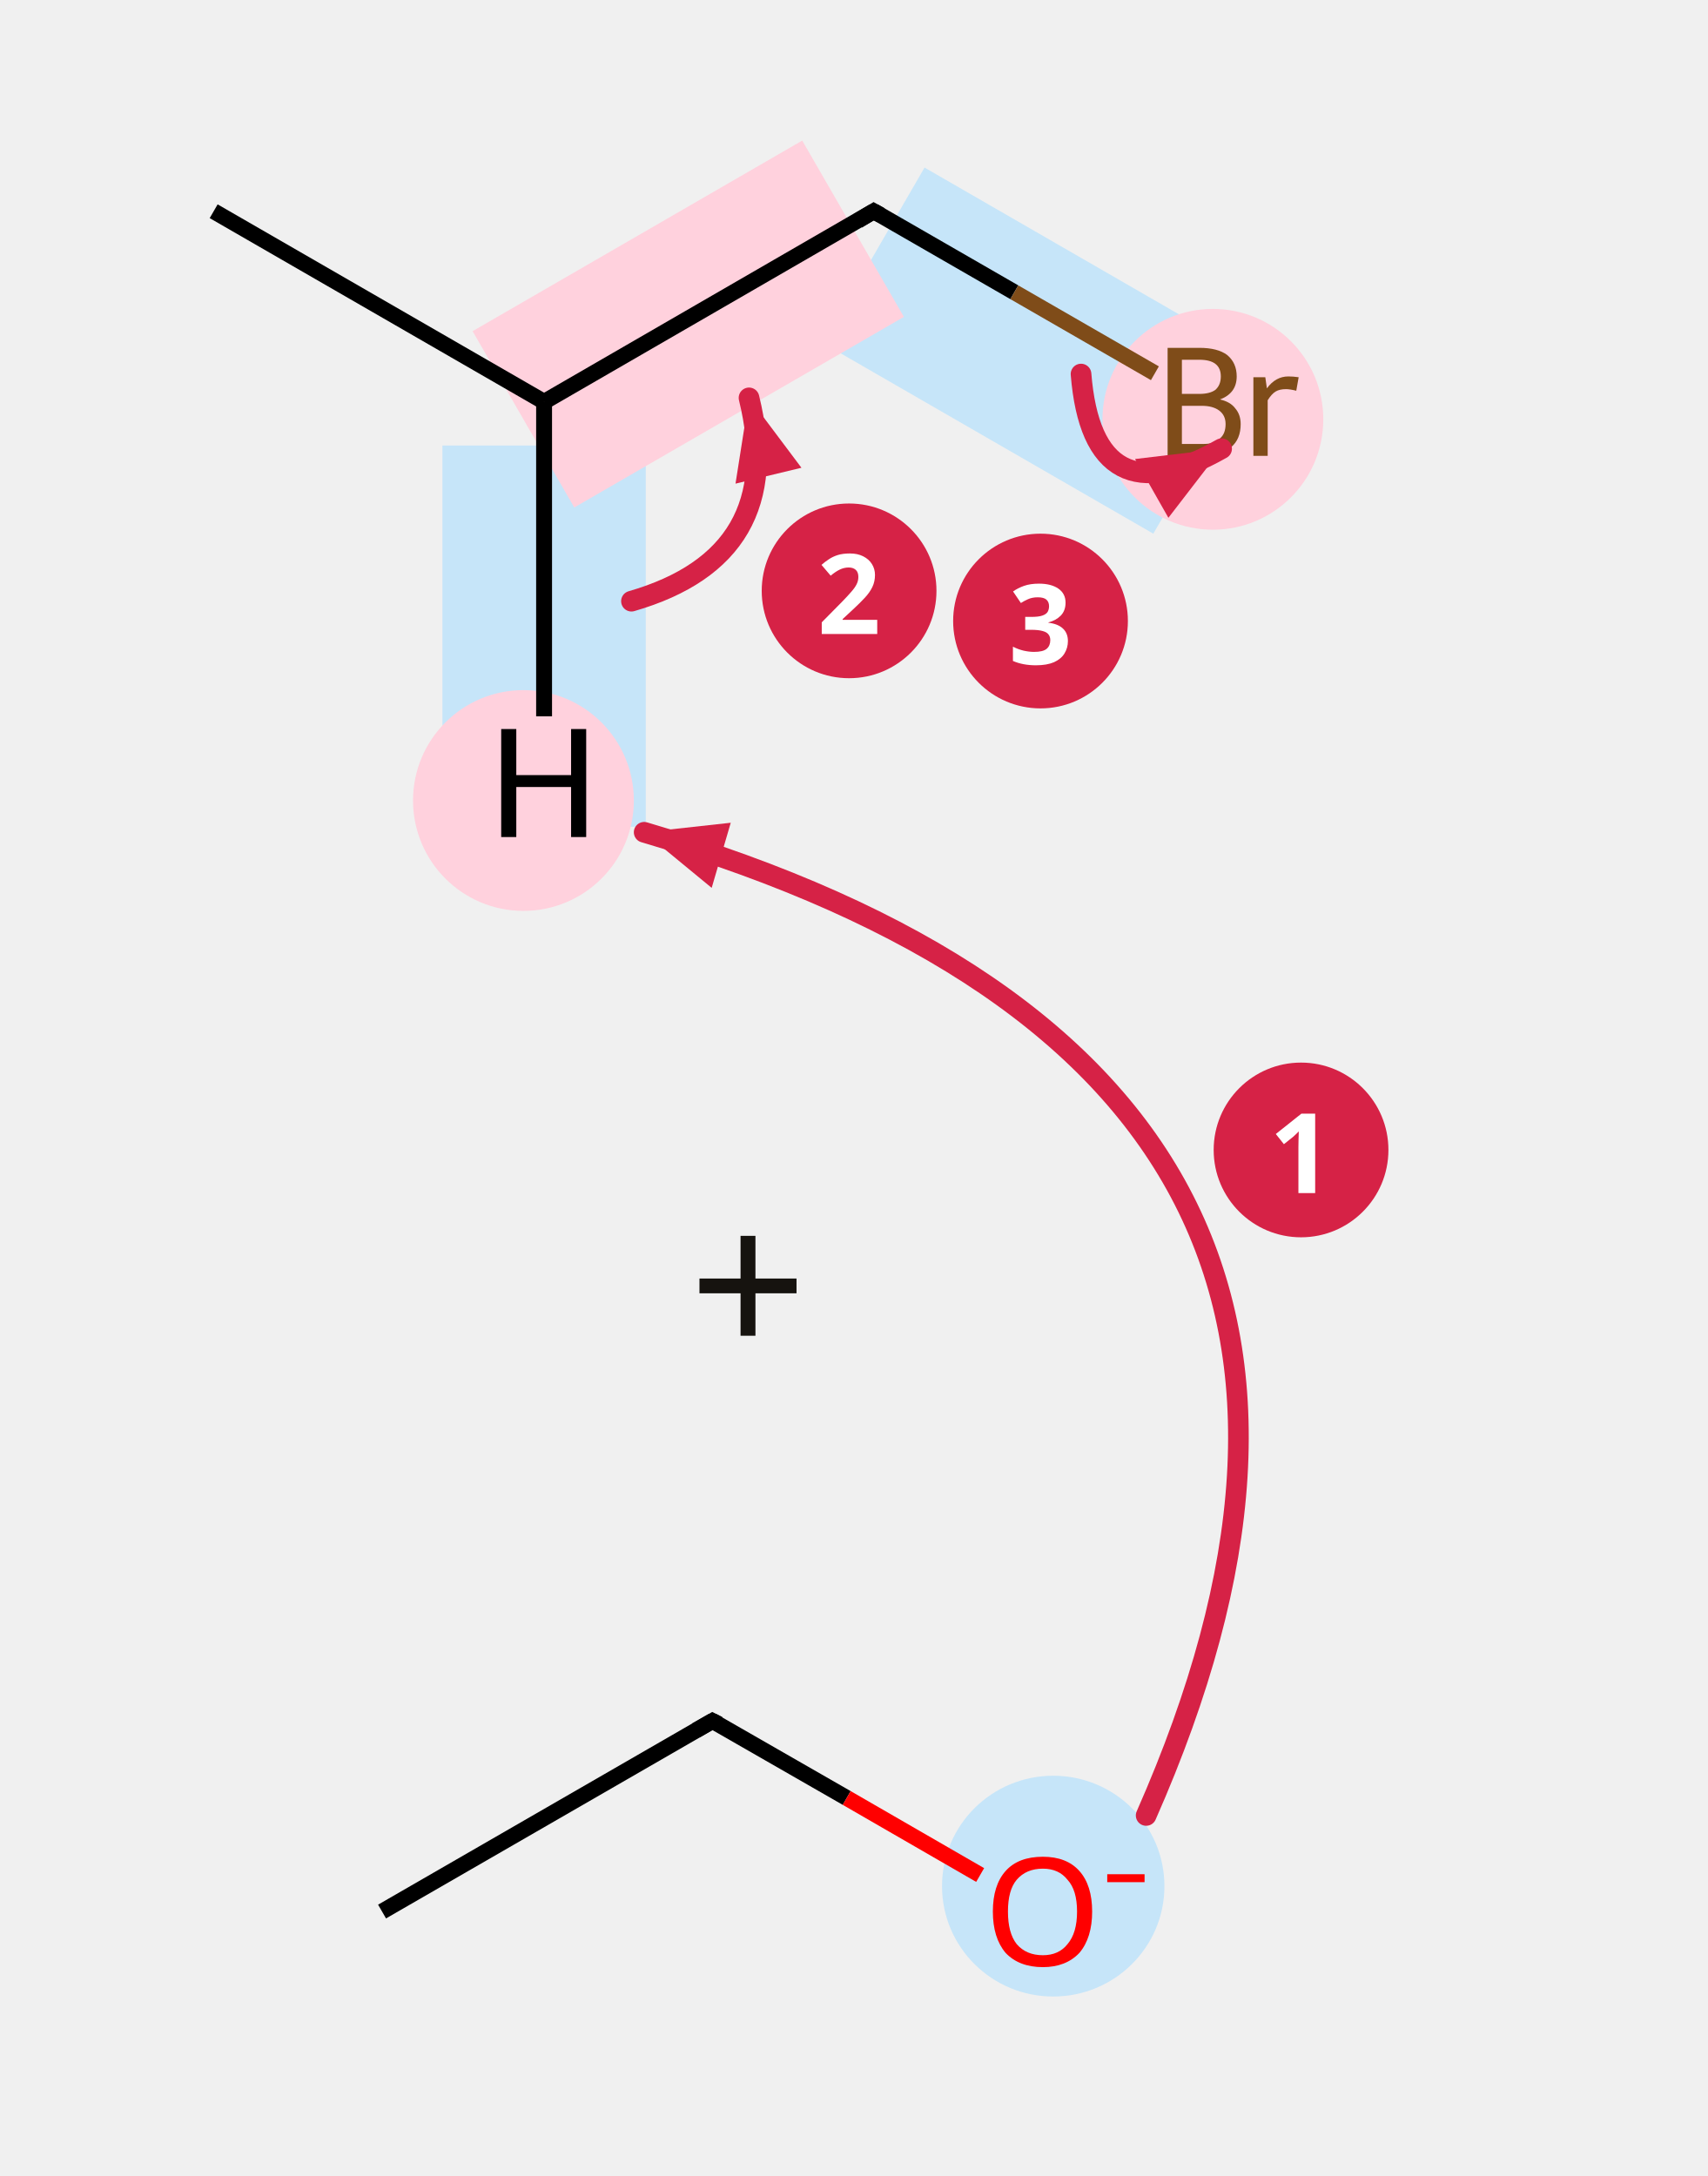
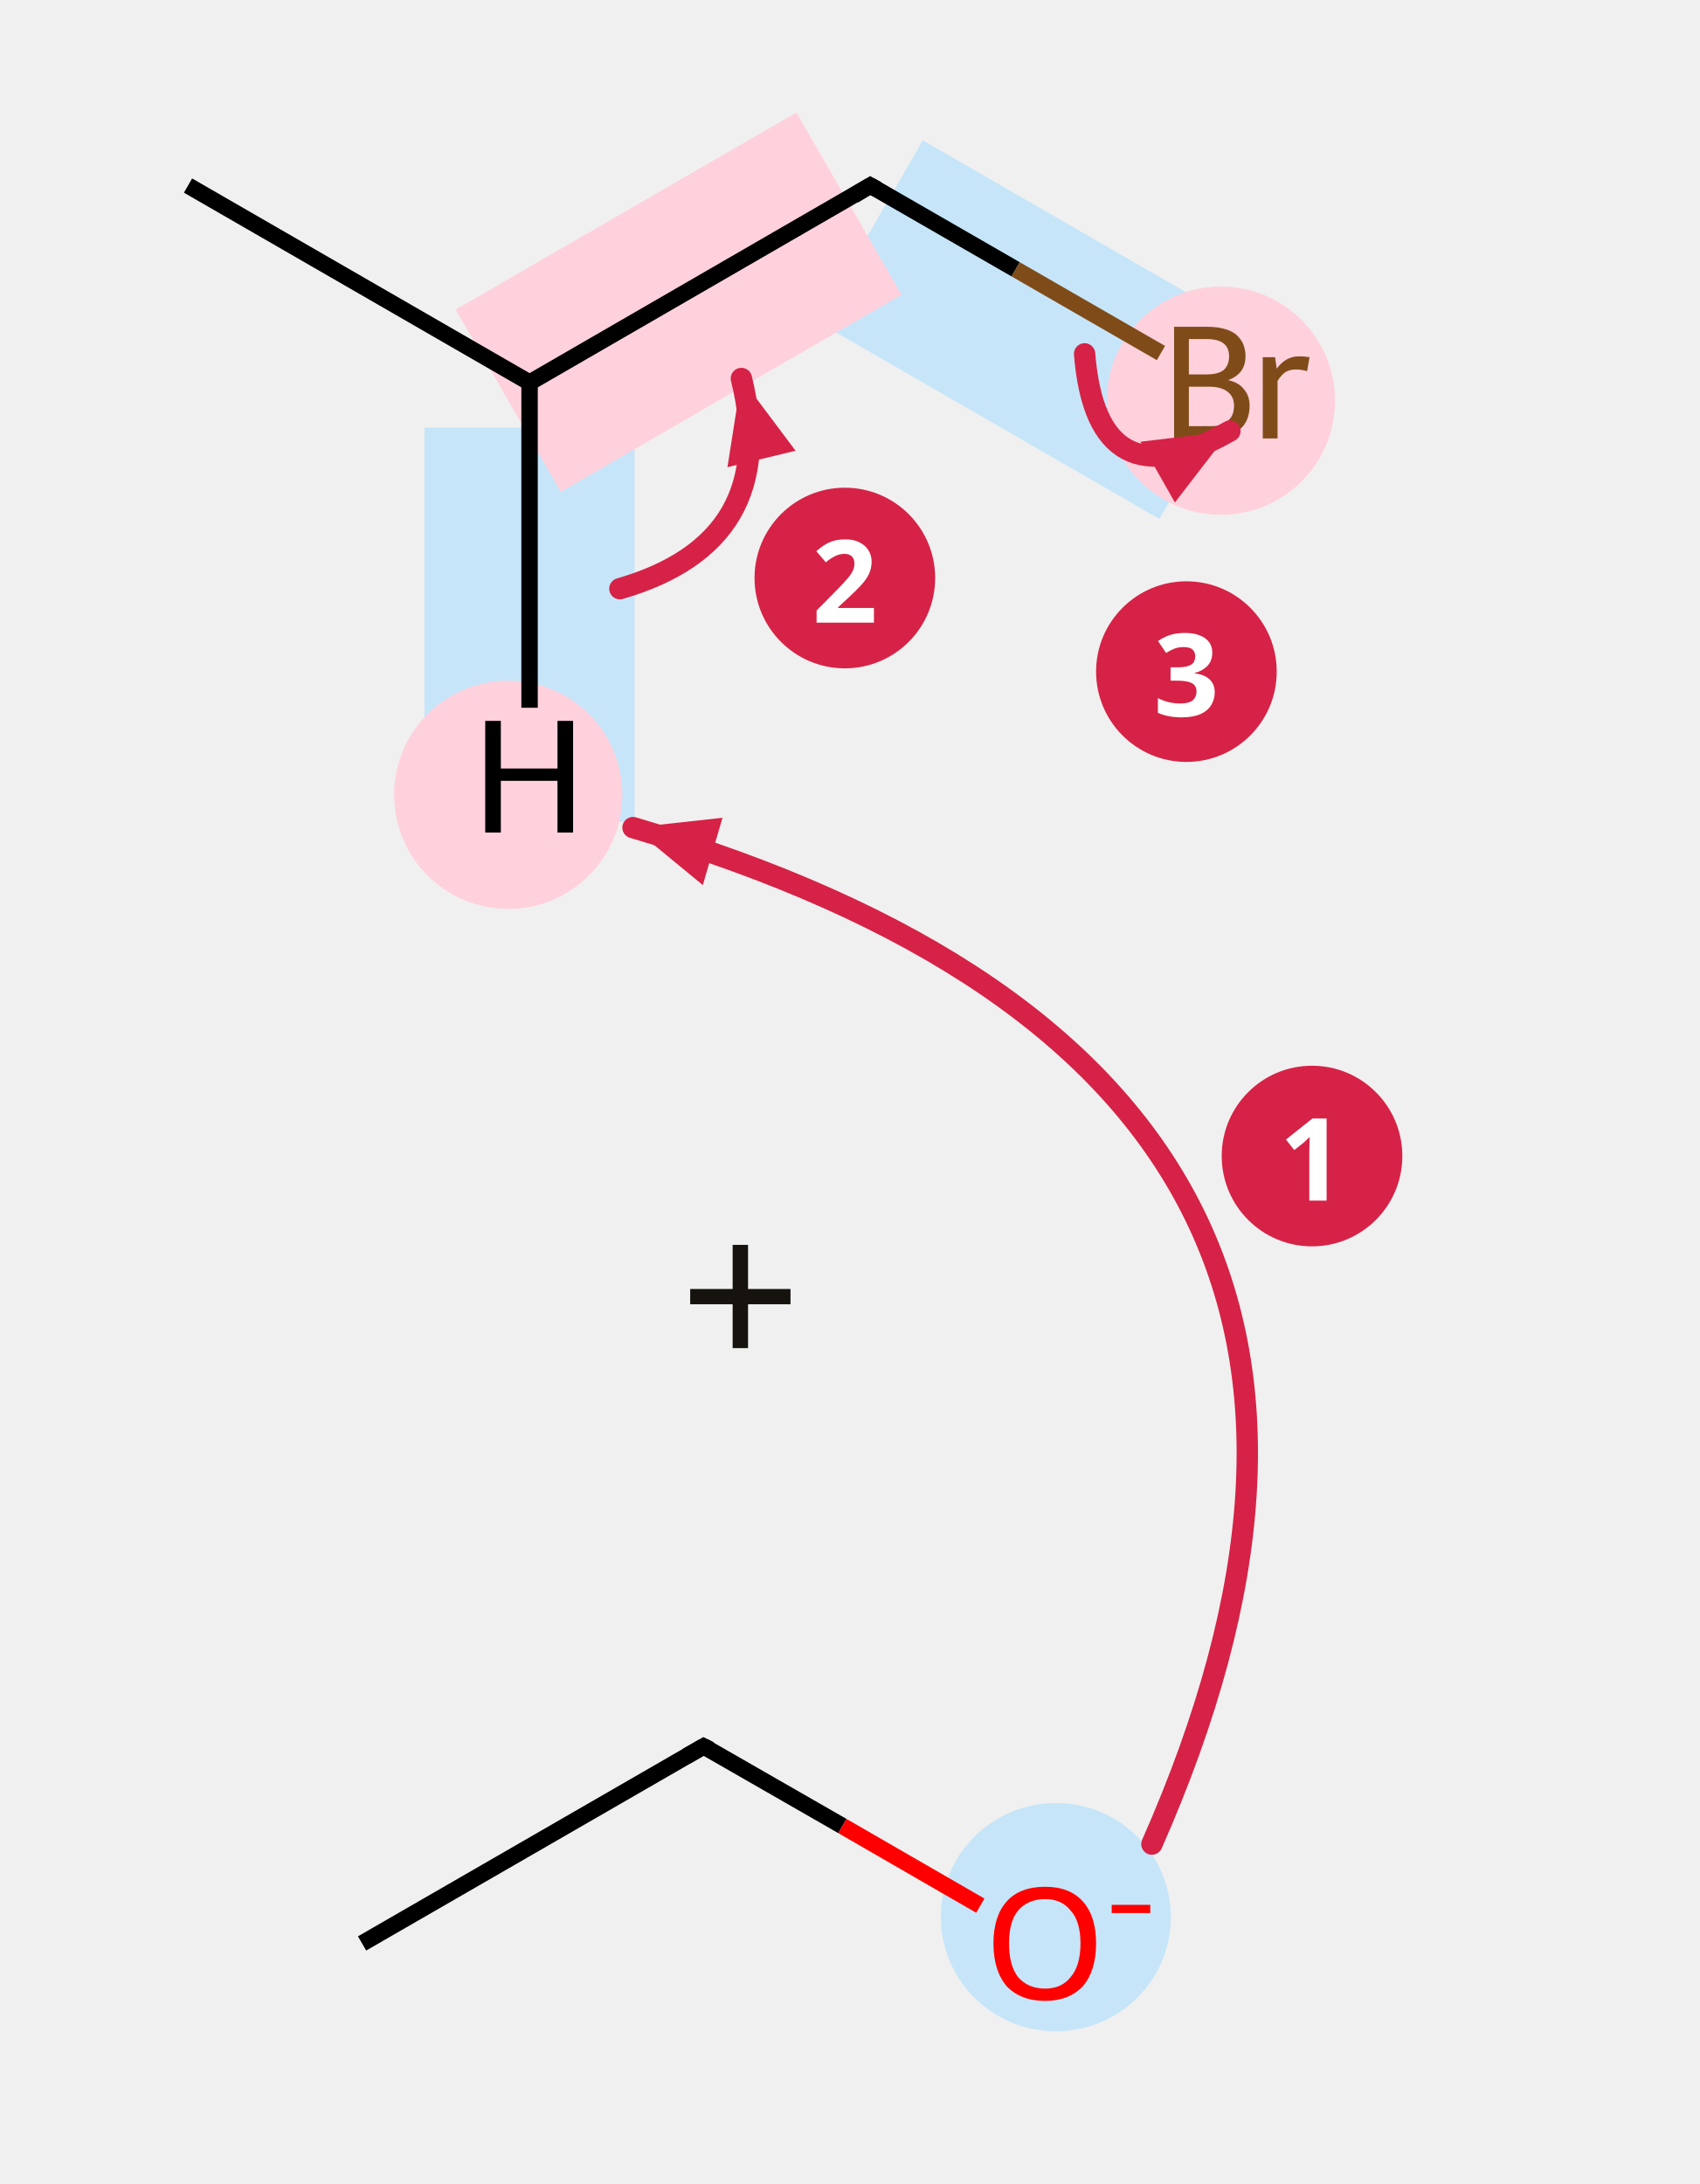
- <svg xmlns="http://www.w3.org/2000/svg" version="1.1" width="215px" height="274px" viewBox="0 0 215 274">
+ <svg xmlns="http://www.w3.org/2000/svg" version="1.1" width="207px" height="266px" viewBox="4 4 207 266">
  <g transform="translate(-24.8, -44.0)">
    <path class="bond-1 atom-1 atom-2" d="M 80.5,100.1 L 106.1,100.1 L 106.1,148.1 L 80.5,148.1 Z" style="fill:#C6E5F9;fill-rule:evenodd;fill-opacity:1;stroke:#C6E5F9;stroke-width:0.0px;stroke-linecap:butt;stroke-linejoin:miter;stroke-miterlimit:10;stroke-opacity:1;" />
    <path class="bond-3 atom-3 atom-4" d="M 141.2,65.1 L 182.8,89.1 L 170.0,111.2 L 128.4,87.2 Z" style="fill:#C6E5F9;fill-rule:evenodd;fill-opacity:1;stroke:#C6E5F9;stroke-width:0.0px;stroke-linecap:butt;stroke-linejoin:miter;stroke-miterlimit:10;stroke-opacity:1;" />
    <path class="bond-2 atom-1 atom-3" d="M 125.8,61.7 L 138.6,83.9 L 97.1,107.9 L 84.3,85.7 Z" style="fill:#FFD1DD;fill-rule:evenodd;fill-opacity:1;stroke:#FFD1DD;stroke-width:0.0px;stroke-linecap:butt;stroke-linejoin:miter;stroke-miterlimit:10;stroke-opacity:1;" />
    <ellipse cx="90.7" cy="144.8" rx="13.4" ry="13.4" class="atom-2" style="fill:#FFD1DD;fill-rule:evenodd;stroke:#FFD1DD;stroke-width:1.0px;stroke-linecap:butt;stroke-linejoin:miter;stroke-opacity:1" />
    <ellipse cx="177.5" cy="96.8" rx="13.4" ry="13.4" class="atom-4" style="fill:#FFD1DD;fill-rule:evenodd;stroke:#FFD1DD;stroke-width:1.0px;stroke-linecap:butt;stroke-linejoin:miter;stroke-opacity:1" />
    <path class="bond-0 atom-0 atom-1" d="M 51.7,70.6 L 93.3,94.6" style="fill:none;fill-rule:evenodd;stroke:#000000;stroke-width:2.0px;stroke-linecap:butt;stroke-linejoin:miter;stroke-opacity:1" />
    <path class="bond-1 atom-1 atom-2" d="M 93.3,94.6 L 93.3,134.2" style="fill:none;fill-rule:evenodd;stroke:#000000;stroke-width:2.0px;stroke-linecap:butt;stroke-linejoin:miter;stroke-opacity:1" />
    <path class="bond-2 atom-1 atom-3" d="M 93.3,94.6 L 134.8,70.6" style="fill:none;fill-rule:evenodd;stroke:#000000;stroke-width:2.0px;stroke-linecap:butt;stroke-linejoin:miter;stroke-opacity:1" />
    <path class="bond-3 atom-3 atom-4" d="M 134.8,70.6 L 152.5,80.8" style="fill:none;fill-rule:evenodd;stroke:#000000;stroke-width:2.0px;stroke-linecap:butt;stroke-linejoin:miter;stroke-opacity:1" />
    <path class="bond-3 atom-3 atom-4" d="M 152.5,80.8 L 170.2,91.0" style="fill:none;fill-rule:evenodd;stroke:#7F4C19;stroke-width:2.0px;stroke-linecap:butt;stroke-linejoin:miter;stroke-opacity:1" />
    <path d="M 132.8,71.8 L 134.8,70.6 L 135.7,71.1" style="fill:none;stroke:#000000;stroke-width:2.0px;stroke-linecap:butt;stroke-linejoin:miter;stroke-miterlimit:10;stroke-opacity:1;" />
    <path class="atom-2" d="M 87.9 135.8 L 89.8 135.8 L 89.8 141.6 L 96.7 141.6 L 96.7 135.8 L 98.6 135.8 L 98.6 149.4 L 96.7 149.4 L 96.7 143.1 L 89.8 143.1 L 89.8 149.4 L 87.9 149.4 L 87.9 135.8 " fill="#000000" />
    <path class="atom-4" d="M 178.4 94.3 Q 179.7 94.6, 180.3 95.4 Q 181.0 96.2, 181.0 97.4 Q 181.0 99.3, 179.8 100.3 Q 178.6 101.4, 176.4 101.4 L 171.8 101.4 L 171.8 87.8 L 175.8 87.8 Q 178.1 87.8, 179.3 88.7 Q 180.5 89.7, 180.5 91.4 Q 180.5 93.5, 178.4 94.3 M 173.6 89.3 L 173.6 93.6 L 175.8 93.6 Q 177.1 93.6, 177.8 93.1 Q 178.5 92.5, 178.5 91.4 Q 178.5 89.3, 175.8 89.3 L 173.6 89.3 M 176.4 99.9 Q 177.7 99.9, 178.4 99.2 Q 179.1 98.6, 179.1 97.4 Q 179.1 96.3, 178.3 95.7 Q 177.5 95.1, 176.1 95.1 L 173.6 95.1 L 173.6 99.9 L 176.4 99.9 " fill="#7F4C19" />
    <path class="atom-4" d="M 184.1 91.5 L 184.3 92.9 Q 185.4 91.4, 187.0 91.4 Q 187.6 91.4, 188.3 91.5 L 188.0 93.2 Q 187.2 93.0, 186.7 93.0 Q 185.9 93.0, 185.4 93.3 Q 184.9 93.6, 184.4 94.4 L 184.4 101.4 L 182.6 101.4 L 182.6 91.5 L 184.1 91.5 " fill="#7F4C19" />
  </g>
  <g transform="translate(-23.9, 122.2)">
    <ellipse cx="156.5" cy="115.3" rx="13.5" ry="13.4" class="atom-2" style="fill:#C6E5F9;fill-rule:evenodd;stroke:#C6E5F9;stroke-width:1.0px;stroke-linecap:butt;stroke-linejoin:miter;stroke-opacity:1" />
    <path class="bond-0 atom-0 atom-1" d="M 72.0,118.5 L 113.6,94.5" style="fill:none;fill-rule:evenodd;stroke:#000000;stroke-width:2.0px;stroke-linecap:butt;stroke-linejoin:miter;stroke-opacity:1" />
    <path class="bond-1 atom-1 atom-2" d="M 113.6,94.5 L 130.5,104.2" style="fill:none;fill-rule:evenodd;stroke:#000000;stroke-width:2.0px;stroke-linecap:butt;stroke-linejoin:miter;stroke-opacity:1" />
    <path class="bond-1 atom-1 atom-2" d="M 130.5,104.2 L 147.3,113.9" style="fill:none;fill-rule:evenodd;stroke:#FF0000;stroke-width:2.0px;stroke-linecap:butt;stroke-linejoin:miter;stroke-opacity:1" />
    <path d="M 111.5,95.7 L 113.6,94.5 L 114.4,94.9" style="fill:none;stroke:#000000;stroke-width:2.0px;stroke-linecap:butt;stroke-linejoin:miter;stroke-miterlimit:10;stroke-opacity:1;" />
    <path class="atom-2" d="M 148.9 118.5 Q 148.9 115.2, 150.5 113.4 Q 152.1 111.6, 155.2 111.6 Q 158.2 111.6, 159.8 113.4 Q 161.4 115.2, 161.4 118.5 Q 161.4 121.8, 159.8 123.7 Q 158.1 125.5, 155.2 125.5 Q 152.2 125.5, 150.5 123.7 Q 148.9 121.8, 148.9 118.5 M 155.2 124.0 Q 157.2 124.0, 158.3 122.6 Q 159.5 121.2, 159.5 118.5 Q 159.5 115.8, 158.3 114.5 Q 157.2 113.1, 155.2 113.1 Q 153.1 113.1, 151.9 114.5 Q 150.8 115.8, 150.8 118.5 Q 150.8 121.2, 151.9 122.6 Q 153.1 124.0, 155.2 124.0 " fill="#FF0000" />
    <path class="atom-2" d="M 163.3 113.8 L 168.0 113.8 L 168.0 114.8 L 163.3 114.8 L 163.3 113.8 " fill="#FF0000" />
  </g>
  <text x="94.2" y="161.0" text-anchor="middle" dominant-baseline="central" font-family="Karla, sans-serif" font-size="26" fill="#16130F">+</text>
  <path d="M 144.3,228.6 Q 185.4,135.5 81.1,104.8" fill="none" stroke="#D62246" stroke-width="2.6" stroke-linecap="round" />
  <polygon points="81.1,104.8 92.0,103.6 89.6,111.8" fill="#D62246" />
  <circle cx="163.8" cy="144.8" r="11" fill="#D62246" />
  <text x="163.8" y="144.8" text-anchor="middle" dominant-baseline="central" font-family="Karla, sans-serif" font-size="14" font-weight="700" fill="#FFFFFF">1</text>
  <path d="M 79.5,75.7 Q 99.2,70.0 94.3,50.1" fill="none" stroke="#D62246" stroke-width="2.6" stroke-linecap="round" />
  <polygon points="94.3,50.1 100.9,58.9 92.6,60.9" fill="#D62246" />
  <circle cx="106.9" cy="74.4" r="11" fill="#D62246" />
  <text x="106.9" y="74.4" text-anchor="middle" dominant-baseline="central" font-family="Karla, sans-serif" font-size="14" font-weight="700" fill="#FFFFFF">2</text>
  <path d="M 136.1,47.1 Q 137.6,65.7 153.8,56.5" fill="none" stroke="#D62246" stroke-width="2.6" stroke-linecap="round" />
  <polygon points="153.8,56.5 147.1,65.2 142.9,57.8" fill="#D62246" />
-   <circle cx="131.0" cy="78.2" r="11" fill="#D62246" />
-   <text x="131.0" y="78.2" text-anchor="middle" dominant-baseline="central" font-family="Karla, sans-serif" font-size="14" font-weight="700" fill="#FFFFFF">3</text>
+   <circle cx="148.5" cy="85.8" r="11" fill="#D62246" />
+   <text x="148.5" y="85.8" text-anchor="middle" dominant-baseline="central" font-family="Karla, sans-serif" font-size="14" font-weight="700" fill="#FFFFFF">3</text>
</svg>
